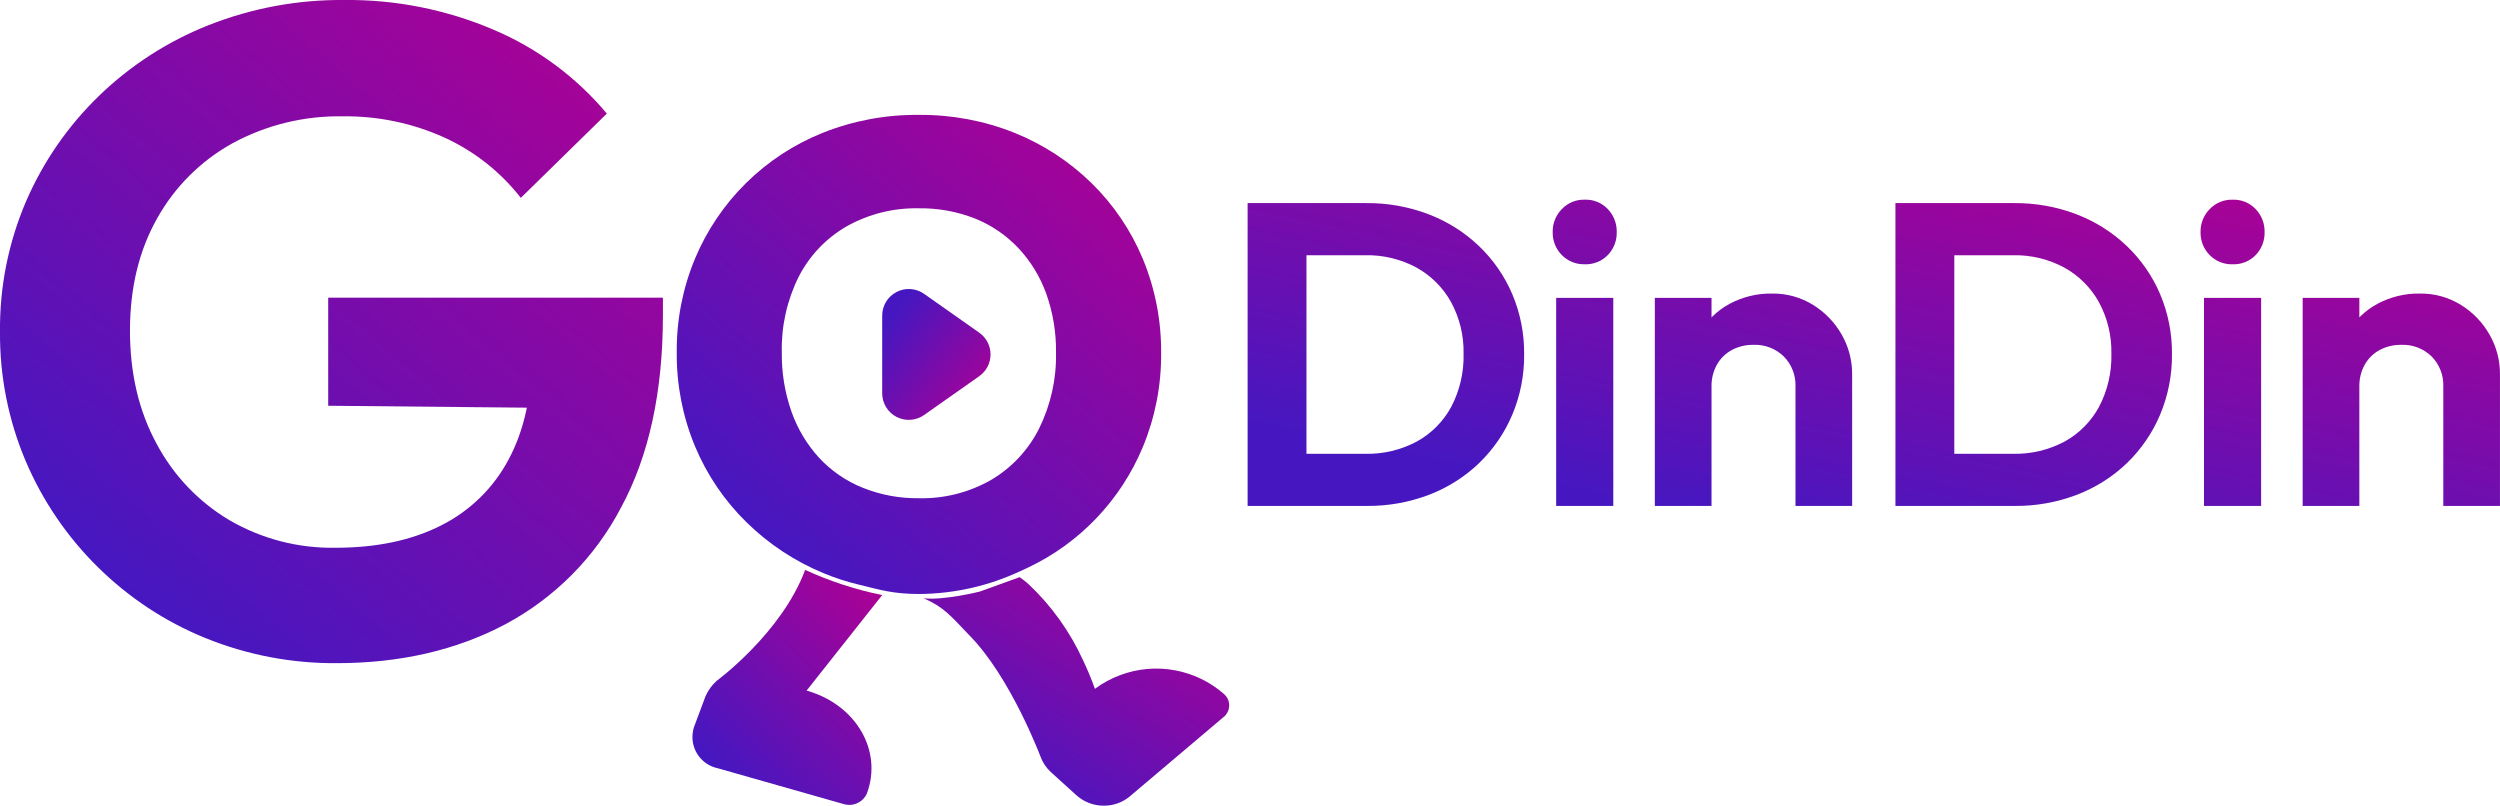
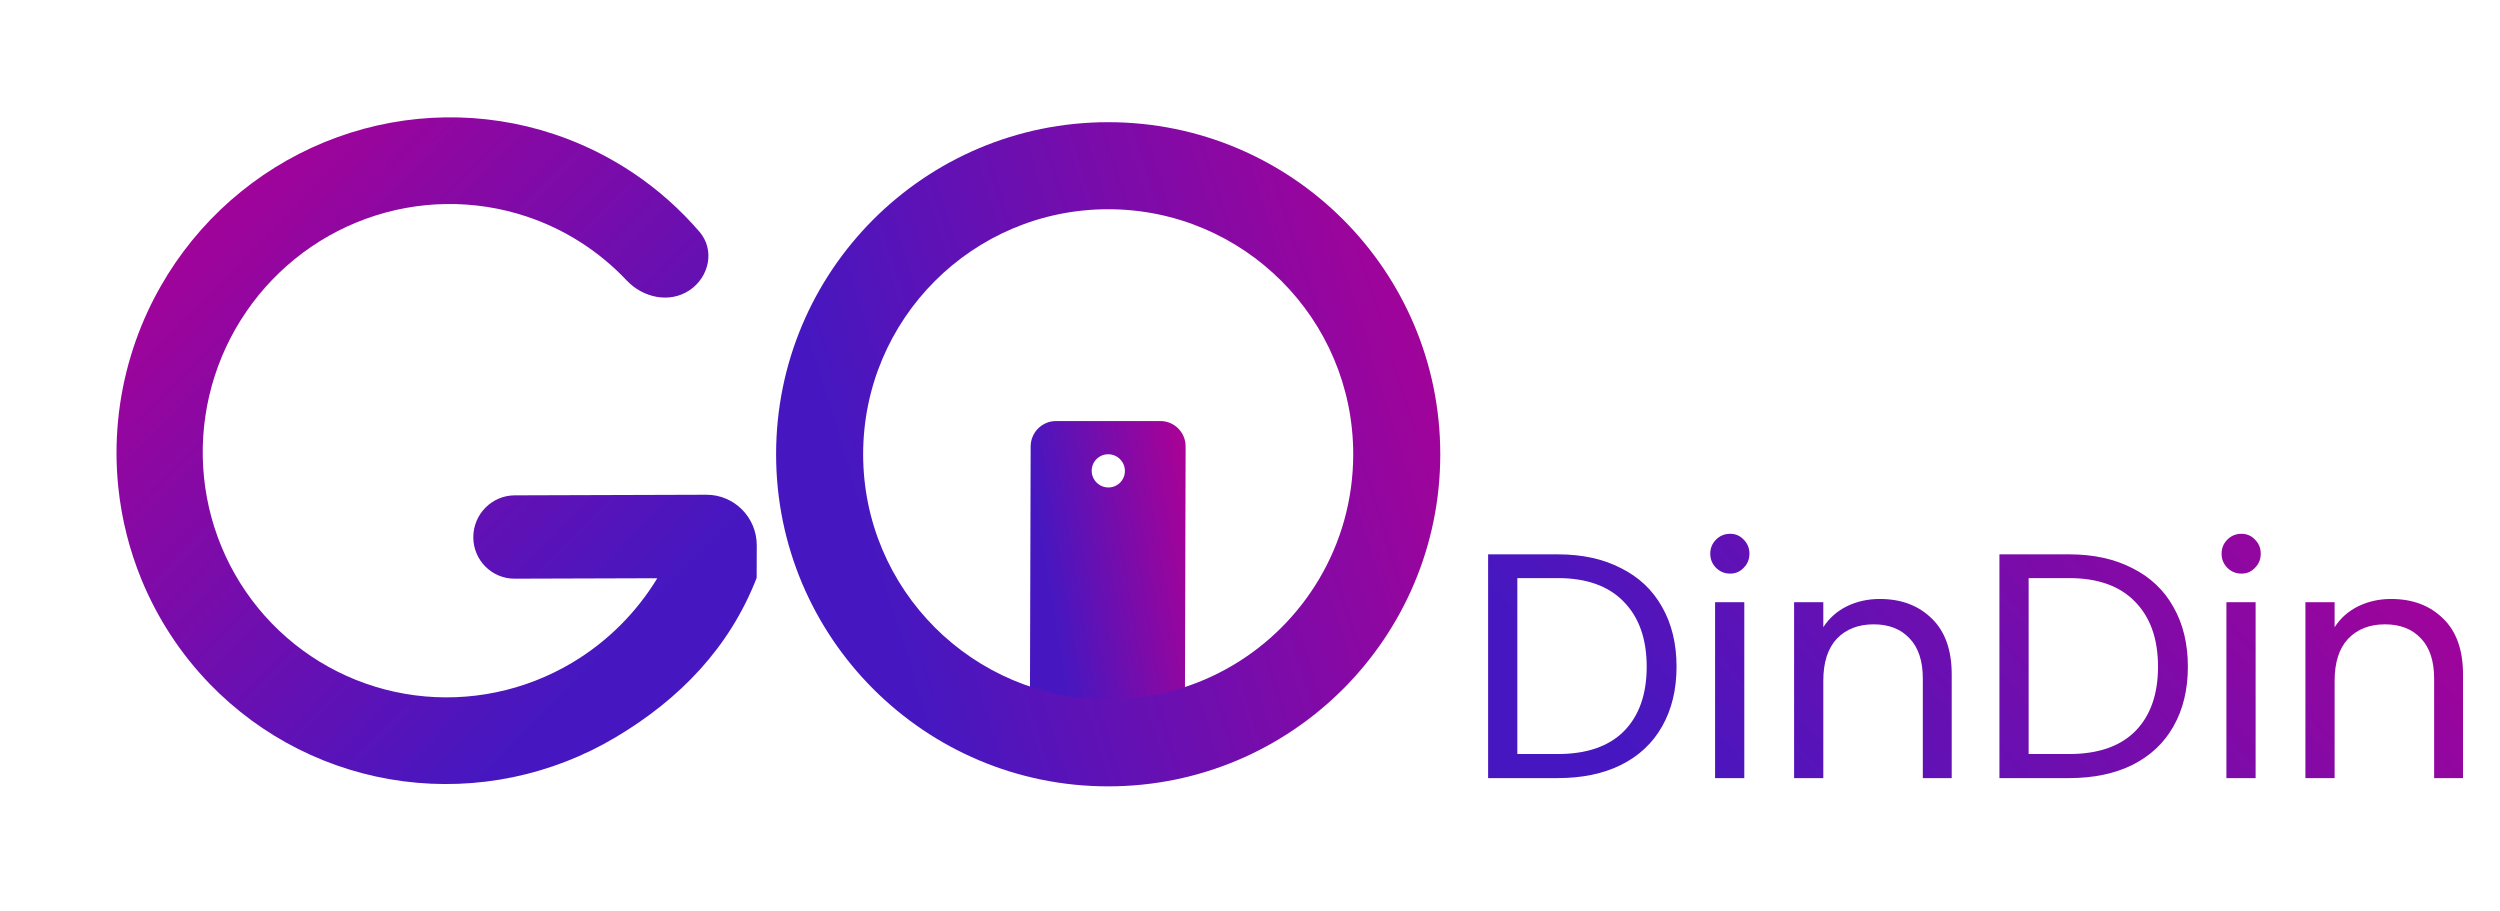
- <svg xmlns="http://www.w3.org/2000/svg" width="211" height="68" viewBox="0 0 211 68" fill="none">
-   <path d="M108.695 42.7V38.301H115.233C116.747 38.335 118.244 37.978 119.58 37.265C120.808 36.587 121.816 35.572 122.484 34.338C123.205 32.961 123.564 31.422 123.525 29.868C123.56 28.34 123.195 26.83 122.465 25.487C121.783 24.262 120.771 23.254 119.543 22.578C118.22 21.867 116.736 21.51 115.234 21.542H108.586V17.141H115.306C117.109 17.124 118.898 17.445 120.583 18.087C122.157 18.689 123.596 19.597 124.818 20.759C126.02 21.906 126.977 23.285 127.631 24.813C128.313 26.422 128.656 28.155 128.638 29.902C128.655 31.656 128.314 33.394 127.633 35.01C126.986 36.542 126.035 37.927 124.839 39.083C123.626 40.247 122.192 41.155 120.621 41.755C118.949 42.395 117.17 42.715 115.379 42.7H108.695ZM105.299 42.7V17.141H110.266V42.7H105.299ZM131.34 42.7V25.14H136.162V42.7H131.34ZM133.75 22.304C133.391 22.314 133.033 22.251 132.7 22.116C132.367 21.982 132.065 21.779 131.814 21.522C131.562 21.267 131.364 20.963 131.232 20.629C131.1 20.295 131.037 19.938 131.047 19.579C131.04 19.223 131.105 18.869 131.237 18.538C131.368 18.207 131.564 17.906 131.814 17.652C132.062 17.39 132.363 17.183 132.697 17.045C133.03 16.908 133.389 16.842 133.75 16.852C134.114 16.838 134.476 16.902 134.813 17.04C135.15 17.178 135.454 17.387 135.704 17.652C136.197 18.17 136.466 18.863 136.453 19.579C136.463 19.936 136.402 20.292 136.273 20.625C136.145 20.959 135.951 21.264 135.704 21.522C135.452 21.782 135.147 21.987 134.811 22.122C134.474 22.257 134.113 22.32 133.751 22.306L133.75 22.304ZM151.539 42.7V32.629C151.557 32.16 151.479 31.692 151.309 31.255C151.139 30.817 150.882 30.419 150.552 30.084C150.215 29.756 149.814 29.499 149.375 29.33C148.935 29.162 148.466 29.084 147.996 29.103C147.36 29.092 146.731 29.242 146.169 29.539C145.64 29.823 145.203 30.252 144.909 30.775C144.596 31.342 144.439 31.982 144.452 32.629L142.59 31.684C142.56 30.42 142.868 29.171 143.483 28.067C144.071 27.045 144.931 26.208 145.967 25.649C147.072 25.056 148.311 24.755 149.565 24.776C150.79 24.758 151.994 25.092 153.034 25.74C154.035 26.36 154.864 27.223 155.443 28.248C156.023 29.261 156.326 30.408 156.32 31.575V42.7H151.539ZM139.668 42.7V25.14H144.453V42.7H139.668ZM163.372 42.7V38.301H169.91C171.423 38.335 172.92 37.978 174.256 37.265C175.484 36.587 176.492 35.572 177.159 34.338C177.881 32.961 178.24 31.422 178.2 29.868C178.236 28.34 177.871 26.83 177.141 25.487C176.459 24.263 175.447 23.255 174.219 22.579C172.896 21.868 171.411 21.511 169.91 21.542H163.263V17.141H169.983C171.786 17.124 173.576 17.445 175.261 18.087C176.836 18.689 178.275 19.597 179.497 20.759C180.699 21.906 181.656 23.285 182.309 24.813C182.991 26.422 183.333 28.155 183.314 29.903C183.331 31.656 182.989 33.395 182.309 35.011C181.662 36.542 180.712 37.927 179.516 39.083C178.303 40.247 176.868 41.155 175.298 41.755C173.625 42.395 171.847 42.715 170.057 42.7H163.372ZM159.975 42.7V17.141H164.943V42.7H159.975ZM186.017 42.7V25.14H190.838V42.7H186.017ZM188.429 22.306C188.07 22.317 187.712 22.253 187.379 22.118C187.046 21.983 186.744 21.781 186.493 21.524C186.241 21.268 186.043 20.965 185.911 20.631C185.78 20.297 185.717 19.939 185.726 19.581C185.72 19.224 185.784 18.871 185.916 18.54C186.048 18.209 186.244 17.908 186.493 17.654C186.742 17.392 187.042 17.185 187.376 17.047C187.709 16.91 188.068 16.844 188.429 16.854C188.793 16.84 189.156 16.904 189.493 17.042C189.83 17.18 190.133 17.389 190.383 17.654C190.877 18.172 191.146 18.865 191.132 19.581C191.142 19.938 191.081 20.294 190.952 20.627C190.824 20.961 190.63 21.266 190.383 21.524C190.131 21.784 189.826 21.988 189.489 22.123C189.153 22.258 188.791 22.32 188.429 22.306ZM206.215 42.7V32.629C206.234 32.16 206.155 31.692 205.986 31.255C205.816 30.817 205.559 30.419 205.229 30.084C204.892 29.756 204.491 29.499 204.052 29.33C203.612 29.162 203.143 29.084 202.672 29.103C202.036 29.092 201.408 29.242 200.846 29.539C200.317 29.823 199.88 30.252 199.586 30.775C199.273 31.342 199.115 31.982 199.129 32.629L197.266 31.684C197.236 30.42 197.545 29.171 198.16 28.067C198.747 27.045 199.607 26.208 200.644 25.649C201.749 25.056 202.987 24.755 204.241 24.776C205.466 24.758 206.671 25.092 207.711 25.74C208.712 26.36 209.541 27.223 210.12 28.248C210.7 29.261 211.002 30.408 210.997 31.575V42.7H206.215ZM194.345 42.7V25.14H199.129V42.7H194.345Z" fill="url(#paint0_linear_89_3257)" />
-   <path d="M82.691 49.929C82.691 49.929 79.664 50.689 77.961 50.495C79.675 51.257 80.174 51.912 81.783 53.587C85.272 57.1 87.806 63.825 87.806 63.825C87.985 64.33 88.284 64.785 88.677 65.15L90.876 67.144C91.494 67.687 92.286 67.99 93.109 67.999H93.197C93.974 67.998 94.727 67.729 95.329 67.237L103.276 60.513C103.295 60.504 103.313 60.491 103.326 60.474C103.352 60.451 103.377 60.426 103.4 60.4C103.42 60.381 103.438 60.36 103.454 60.338C103.668 60.083 103.771 59.753 103.742 59.421C103.713 59.09 103.553 58.783 103.298 58.569C102.12 57.54 100.685 56.849 99.146 56.568C97.607 56.288 96.021 56.428 94.555 56.976C93.788 57.258 93.066 57.649 92.41 58.138C92.125 57.33 91.797 56.537 91.427 55.763C90.321 53.329 88.752 51.134 86.807 49.299C86.569 49.089 86.318 48.893 86.057 48.712" fill="url(#paint1_linear_89_3257)" />
-   <path d="M72.819 41.169C71.429 40.612 70.178 39.756 69.155 38.662C68.12 37.537 67.323 36.215 66.812 34.775C66.243 33.165 65.963 31.468 65.984 29.761C65.931 27.535 66.423 25.331 67.418 23.34C68.332 21.565 69.737 20.092 71.467 19.096C73.325 18.057 75.427 17.534 77.556 17.58C79.167 17.558 80.768 17.849 82.269 18.435C83.654 18.987 84.903 19.833 85.929 20.915C86.975 22.026 87.781 23.34 88.299 24.775C88.871 26.374 89.151 28.063 89.127 29.762C89.172 31.986 88.68 34.189 87.693 36.183C86.787 37.984 85.381 39.486 83.644 40.508C81.793 41.565 79.689 42.099 77.557 42.051C75.936 42.071 74.326 41.771 72.821 41.169M77.557 9.697C74.776 9.667 72.015 10.182 69.431 11.213C67.022 12.178 64.829 13.614 62.98 15.436C61.13 17.258 59.662 19.429 58.66 21.825C57.614 24.338 57.089 27.038 57.118 29.761C57.094 32.475 57.619 35.165 58.66 37.671C59.666 40.081 61.146 42.263 63.013 44.088C64.891 45.93 67.108 47.391 69.541 48.391C70.491 48.783 71.471 49.1 72.47 49.339C74.262 49.771 75.353 50.14 77.638 50.133C80.579 50.105 83.479 49.444 86.14 48.192L86.739 47.916C91.13 45.843 94.593 42.211 96.456 37.725C97.496 35.219 98.02 32.529 97.999 29.815C98.024 27.084 97.499 24.375 96.456 21.851C95.456 19.451 93.985 17.277 92.129 15.457C90.261 13.631 88.053 12.188 85.63 11.213C83.064 10.186 80.321 9.671 77.557 9.697Z" fill="url(#paint2_linear_89_3257)" />
-   <path d="M60.471 57.474C60.077 57.834 59.762 58.272 59.546 58.761L58.567 61.381C58.547 61.442 58.53 61.504 58.517 61.567C58.508 61.598 58.502 61.629 58.498 61.66C58.425 62.007 58.422 62.365 58.489 62.712C58.555 63.06 58.689 63.392 58.884 63.687C59.078 63.983 59.329 64.237 59.622 64.436C59.915 64.635 60.245 64.773 60.592 64.844L71.18 67.856C71.561 67.978 71.975 67.956 72.341 67.793C72.707 67.631 73 67.339 73.165 66.974C74.51 63.356 72.248 59.48 68.118 58.298L68.076 58.287L74.457 50.224C72.216 49.767 70.034 49.054 67.955 48.099C65.969 53.443 60.471 57.474 60.471 57.474Z" fill="url(#paint3_linear_89_3257)" />
-   <path d="M82.65 28.079C82.944 28.286 83.184 28.561 83.35 28.881C83.516 29.2 83.602 29.554 83.602 29.914C83.602 30.274 83.516 30.628 83.35 30.948C83.184 31.267 82.944 31.542 82.65 31.749L77.991 35.029C77.655 35.266 77.26 35.406 76.851 35.433C76.441 35.461 76.031 35.375 75.667 35.186C75.302 34.997 74.996 34.711 74.783 34.36C74.57 34.009 74.457 33.606 74.457 33.195V26.634C74.457 26.223 74.57 25.82 74.783 25.469C74.996 25.118 75.302 24.832 75.667 24.643C76.031 24.453 76.441 24.368 76.851 24.396C77.26 24.423 77.655 24.563 77.991 24.799L82.65 28.079Z" fill="url(#paint4_linear_89_3257)" />
-   <path d="M28.41 55.971C24.61 55.999 20.842 55.276 17.322 53.845C13.932 52.465 10.848 50.428 8.247 47.853C5.66 45.301 3.596 42.268 2.171 38.924C0.707 35.465 -0.032 31.742 -5.80428e-05 27.985C-0.037 24.199 0.716 20.447 2.21 16.969C3.658 13.63 5.75 10.608 8.366 8.079C11.024 5.509 14.161 3.487 17.598 2.126C21.24 0.687 25.125 -0.035 29.041 -3.24852e-05C33.379 -0.048 37.679 0.808 41.668 2.513C45.366 4.082 48.638 6.506 51.217 9.587L43.957 16.701C42.243 14.502 40.023 12.752 37.486 11.598C34.808 10.392 31.899 9.785 28.963 9.82C25.701 9.755 22.477 10.54 19.611 12.099C16.943 13.577 14.743 15.773 13.258 18.438C11.732 21.143 10.969 24.3 10.969 27.908C10.969 31.516 11.719 34.698 13.218 37.455C14.64 40.131 16.769 42.364 19.374 43.91C22.092 45.487 25.19 46.289 28.331 46.23C31.802 46.23 34.775 45.598 37.249 44.336C39.676 43.117 41.662 41.172 42.931 38.77C44.246 36.322 44.903 33.319 44.903 29.763L51.927 34.479L27.7 34.246V25.125H55.951V26.594C55.951 33.087 54.767 38.512 52.4 42.867C50.21 47.044 46.814 50.465 42.655 52.685C38.525 54.875 33.776 55.971 28.41 55.971Z" fill="url(#paint5_linear_89_3257)" />
+ <svg xmlns="http://www.w3.org/2000/svg" width="228" height="83" viewBox="0 0 228 83" fill="none">
+   <path d="M50.519 12.232C55.691 13.952 60.27 17.041 63.796 21.143C65.214 22.794 64.689 25.272 62.873 26.479C61.057 27.686 58.642 27.156 57.15 25.574C54.644 22.915 51.51 20.903 48.009 19.739C43.256 18.158 38.103 18.233 33.377 19.95C28.651 21.667 24.626 24.927 21.947 29.207C19.268 33.486 18.092 38.538 18.606 43.551C19.12 48.563 21.296 53.246 24.783 56.848C28.271 60.45 32.868 62.762 37.837 63.412C42.806 64.063 47.859 63.015 52.185 60.437C55.374 58.535 58.033 55.883 59.944 52.735L46.935 52.776C44.848 52.782 43.159 51.082 43.165 48.981C43.172 46.885 44.863 45.182 46.945 45.175L64.416 45.12C66.964 45.112 69.025 47.187 69.017 49.751L69.007 52.706C66.531 59.065 62.008 63.745 56.163 67.229C50.317 70.714 43.488 72.13 36.773 71.251C30.058 70.371 23.846 67.248 19.133 62.38C16.463 59.622 14.362 56.395 12.916 52.883C11.81 50.198 11.087 47.346 10.786 44.411C10.37 40.356 10.773 36.282 11.94 32.424C12.488 30.612 13.204 28.848 14.084 27.155C14.46 26.432 14.833 25.806 15.3 25.027C18.92 19.243 24.36 14.838 30.747 12.517C37.133 10.197 44.097 10.097 50.519 12.232Z" fill="url(#paint0_linear_100_3332)" />
+   <path d="M105.831 38.401C107.103 38.401 108.132 39.439 108.128 40.719L108.063 64.649H93.929L93.995 40.719C93.998 39.439 95.032 38.401 96.304 38.401H105.831ZM101.068 41.429C100.231 41.429 99.557 42.107 99.563 42.944C99.569 43.78 100.251 44.457 101.087 44.457C101.923 44.457 102.597 43.78 102.592 42.944C102.587 42.108 101.904 41.429 101.068 41.429Z" fill="url(#paint1_linear_100_3332)" />
+   <path d="M131.353 41.429C131.353 58.156 117.794 71.716 101.067 71.716C84.34 71.716 70.78 58.156 70.78 41.429C70.78 24.702 84.34 11.143 101.067 11.143C117.794 11.143 131.353 24.702 131.353 41.429ZM78.719 41.429C78.719 53.771 88.725 63.776 101.067 63.776C105.234 63.776 109.135 62.636 112.474 60.65C115.685 58.74 118.377 56.048 120.287 52.837C122.273 49.497 123.414 45.596 123.414 41.429C123.414 29.087 113.409 19.082 101.067 19.082C88.725 19.082 78.719 29.087 78.719 41.429Z" fill="url(#paint2_linear_100_3332)" />
+   <path d="M142.069 50.556C144.294 50.556 146.216 50.976 147.836 51.815C149.476 52.635 150.725 53.816 151.584 55.358C152.462 56.9 152.901 58.715 152.901 60.803C152.901 62.892 152.462 64.707 151.584 66.249C150.725 67.771 149.476 68.942 147.836 69.762C146.216 70.562 144.294 70.963 142.069 70.963H135.716V50.556H142.069ZM142.069 68.767C144.704 68.767 146.714 68.074 148.1 66.688C149.486 65.283 150.179 63.321 150.179 60.803C150.179 58.266 149.476 56.285 148.071 54.86C146.685 53.435 144.684 52.723 142.069 52.723H138.38V68.767H142.069ZM157.792 52.313C157.284 52.313 156.855 52.137 156.503 51.786C156.152 51.435 155.976 51.005 155.976 50.498C155.976 49.99 156.152 49.561 156.503 49.21C156.855 48.858 157.284 48.683 157.792 48.683C158.28 48.683 158.689 48.858 159.021 49.21C159.373 49.561 159.548 49.99 159.548 50.498C159.548 51.005 159.373 51.435 159.021 51.786C158.689 52.137 158.28 52.313 157.792 52.313ZM159.08 54.919V70.963H156.416V54.919H159.08ZM171.438 54.626C173.389 54.626 174.97 55.221 176.181 56.412C177.391 57.583 177.996 59.281 177.996 61.506V70.963H175.361V61.887C175.361 60.286 174.961 59.066 174.16 58.227C173.36 57.368 172.267 56.939 170.881 56.939C169.476 56.939 168.354 57.378 167.514 58.256C166.695 59.135 166.285 60.413 166.285 62.092V70.963H163.621V54.919H166.285V57.202C166.812 56.383 167.524 55.748 168.422 55.299C169.339 54.85 170.345 54.626 171.438 54.626ZM188.701 50.556C190.926 50.556 192.849 50.976 194.469 51.815C196.108 52.635 197.357 53.816 198.216 55.358C199.094 56.9 199.534 58.715 199.534 60.803C199.534 62.892 199.094 64.707 198.216 66.249C197.357 67.771 196.108 68.942 194.469 69.762C192.849 70.562 190.926 70.963 188.701 70.963H182.348V50.556H188.701ZM188.701 68.767C191.336 68.767 193.346 68.074 194.732 66.688C196.118 65.283 196.811 63.321 196.811 60.803C196.811 58.266 196.108 56.285 194.703 54.86C193.317 53.435 191.316 52.723 188.701 52.723H185.012V68.767H188.701ZM204.424 52.313C203.916 52.313 203.487 52.137 203.136 51.786C202.784 51.435 202.609 51.005 202.609 50.498C202.609 49.99 202.784 49.561 203.136 49.21C203.487 48.858 203.916 48.683 204.424 48.683C204.912 48.683 205.322 48.858 205.653 49.21C206.005 49.561 206.18 49.99 206.18 50.498C206.18 51.005 206.005 51.435 205.653 51.786C205.322 52.137 204.912 52.313 204.424 52.313ZM205.712 54.919V70.963H203.048V54.919H205.712ZM218.07 54.626C220.022 54.626 221.603 55.221 222.813 56.412C224.023 57.583 224.628 59.281 224.628 61.506V70.963H221.993V61.887C221.993 60.286 221.593 59.066 220.793 58.227C219.992 57.368 218.899 56.939 217.513 56.939C216.108 56.939 214.986 57.378 214.147 58.256C213.327 59.135 212.917 60.413 212.917 62.092V70.963H210.253V54.919H212.917V57.202C213.444 56.383 214.156 55.748 215.054 55.299C215.972 54.85 216.977 54.626 218.07 54.626Z" fill="url(#paint3_linear_100_3332)" />
  <defs>
-     <linearGradient id="paint0_linear_89_3257" x1="199.899" y1="15.971" x2="192.06" y2="53.618" gradientUnits="userSpaceOnUse">
-       <stop stop-color="#B00093" />
-       <stop offset="1" stop-color="#4617C0" />
+     <linearGradient id="paint0_linear_100_3332" x1="64.032" y1="50.559" x2="19.401" y2="6.63" gradientUnits="userSpaceOnUse">
+       <stop stop-color="#4617C0" />
+       <stop offset="1" stop-color="#B00093" />
    </linearGradient>
-     <linearGradient id="paint1_linear_89_3257" x1="101.039" y1="48.056" x2="87.761" y2="68.908" gradientUnits="userSpaceOnUse">
-       <stop stop-color="#B00093" />
-       <stop offset="1" stop-color="#4617C0" />
+     <linearGradient id="paint1_linear_100_3332" x1="96.504" y1="58.521" x2="111.487" y2="56.009" gradientUnits="userSpaceOnUse">
+       <stop stop-color="#4617C0" />
+       <stop offset="1" stop-color="#B00093" />
    </linearGradient>
-     <linearGradient id="paint2_linear_89_3257" x1="93.707" y1="8.321" x2="63.434" y2="44.274" gradientUnits="userSpaceOnUse">
-       <stop stop-color="#B00093" />
-       <stop offset="1" stop-color="#4617C0" />
+     <linearGradient id="paint2_linear_100_3332" x1="81.764" y1="57.575" x2="141.717" y2="38.992" gradientUnits="userSpaceOnUse">
+       <stop stop-color="#4617C0" />
+       <stop offset="1" stop-color="#B00093" />
    </linearGradient>
-     <linearGradient id="paint3_linear_89_3257" x1="72.776" y1="47.425" x2="57.727" y2="61.698" gradientUnits="userSpaceOnUse">
-       <stop stop-color="#B00093" />
-       <stop offset="1" stop-color="#4617C0" />
-     </linearGradient>
-     <linearGradient id="paint4_linear_89_3257" x1="83.913" y1="34.278" x2="74.628" y2="27.735" gradientUnits="userSpaceOnUse">
-       <stop stop-color="#B00093" />
-       <stop offset="1" stop-color="#4617C0" />
-     </linearGradient>
-     <linearGradient id="paint5_linear_89_3257" x1="50.076" y1="-1.905" x2="8.094" y2="47.392" gradientUnits="userSpaceOnUse">
-       <stop stop-color="#B00093" />
-       <stop offset="1" stop-color="#4617C0" />
+     <linearGradient id="paint3_linear_100_3332" x1="150.507" y1="70.259" x2="207.812" y2="19.664" gradientUnits="userSpaceOnUse">
+       <stop stop-color="#4617C0" />
+       <stop offset="1" stop-color="#B00093" />
    </linearGradient>
  </defs>
</svg>
